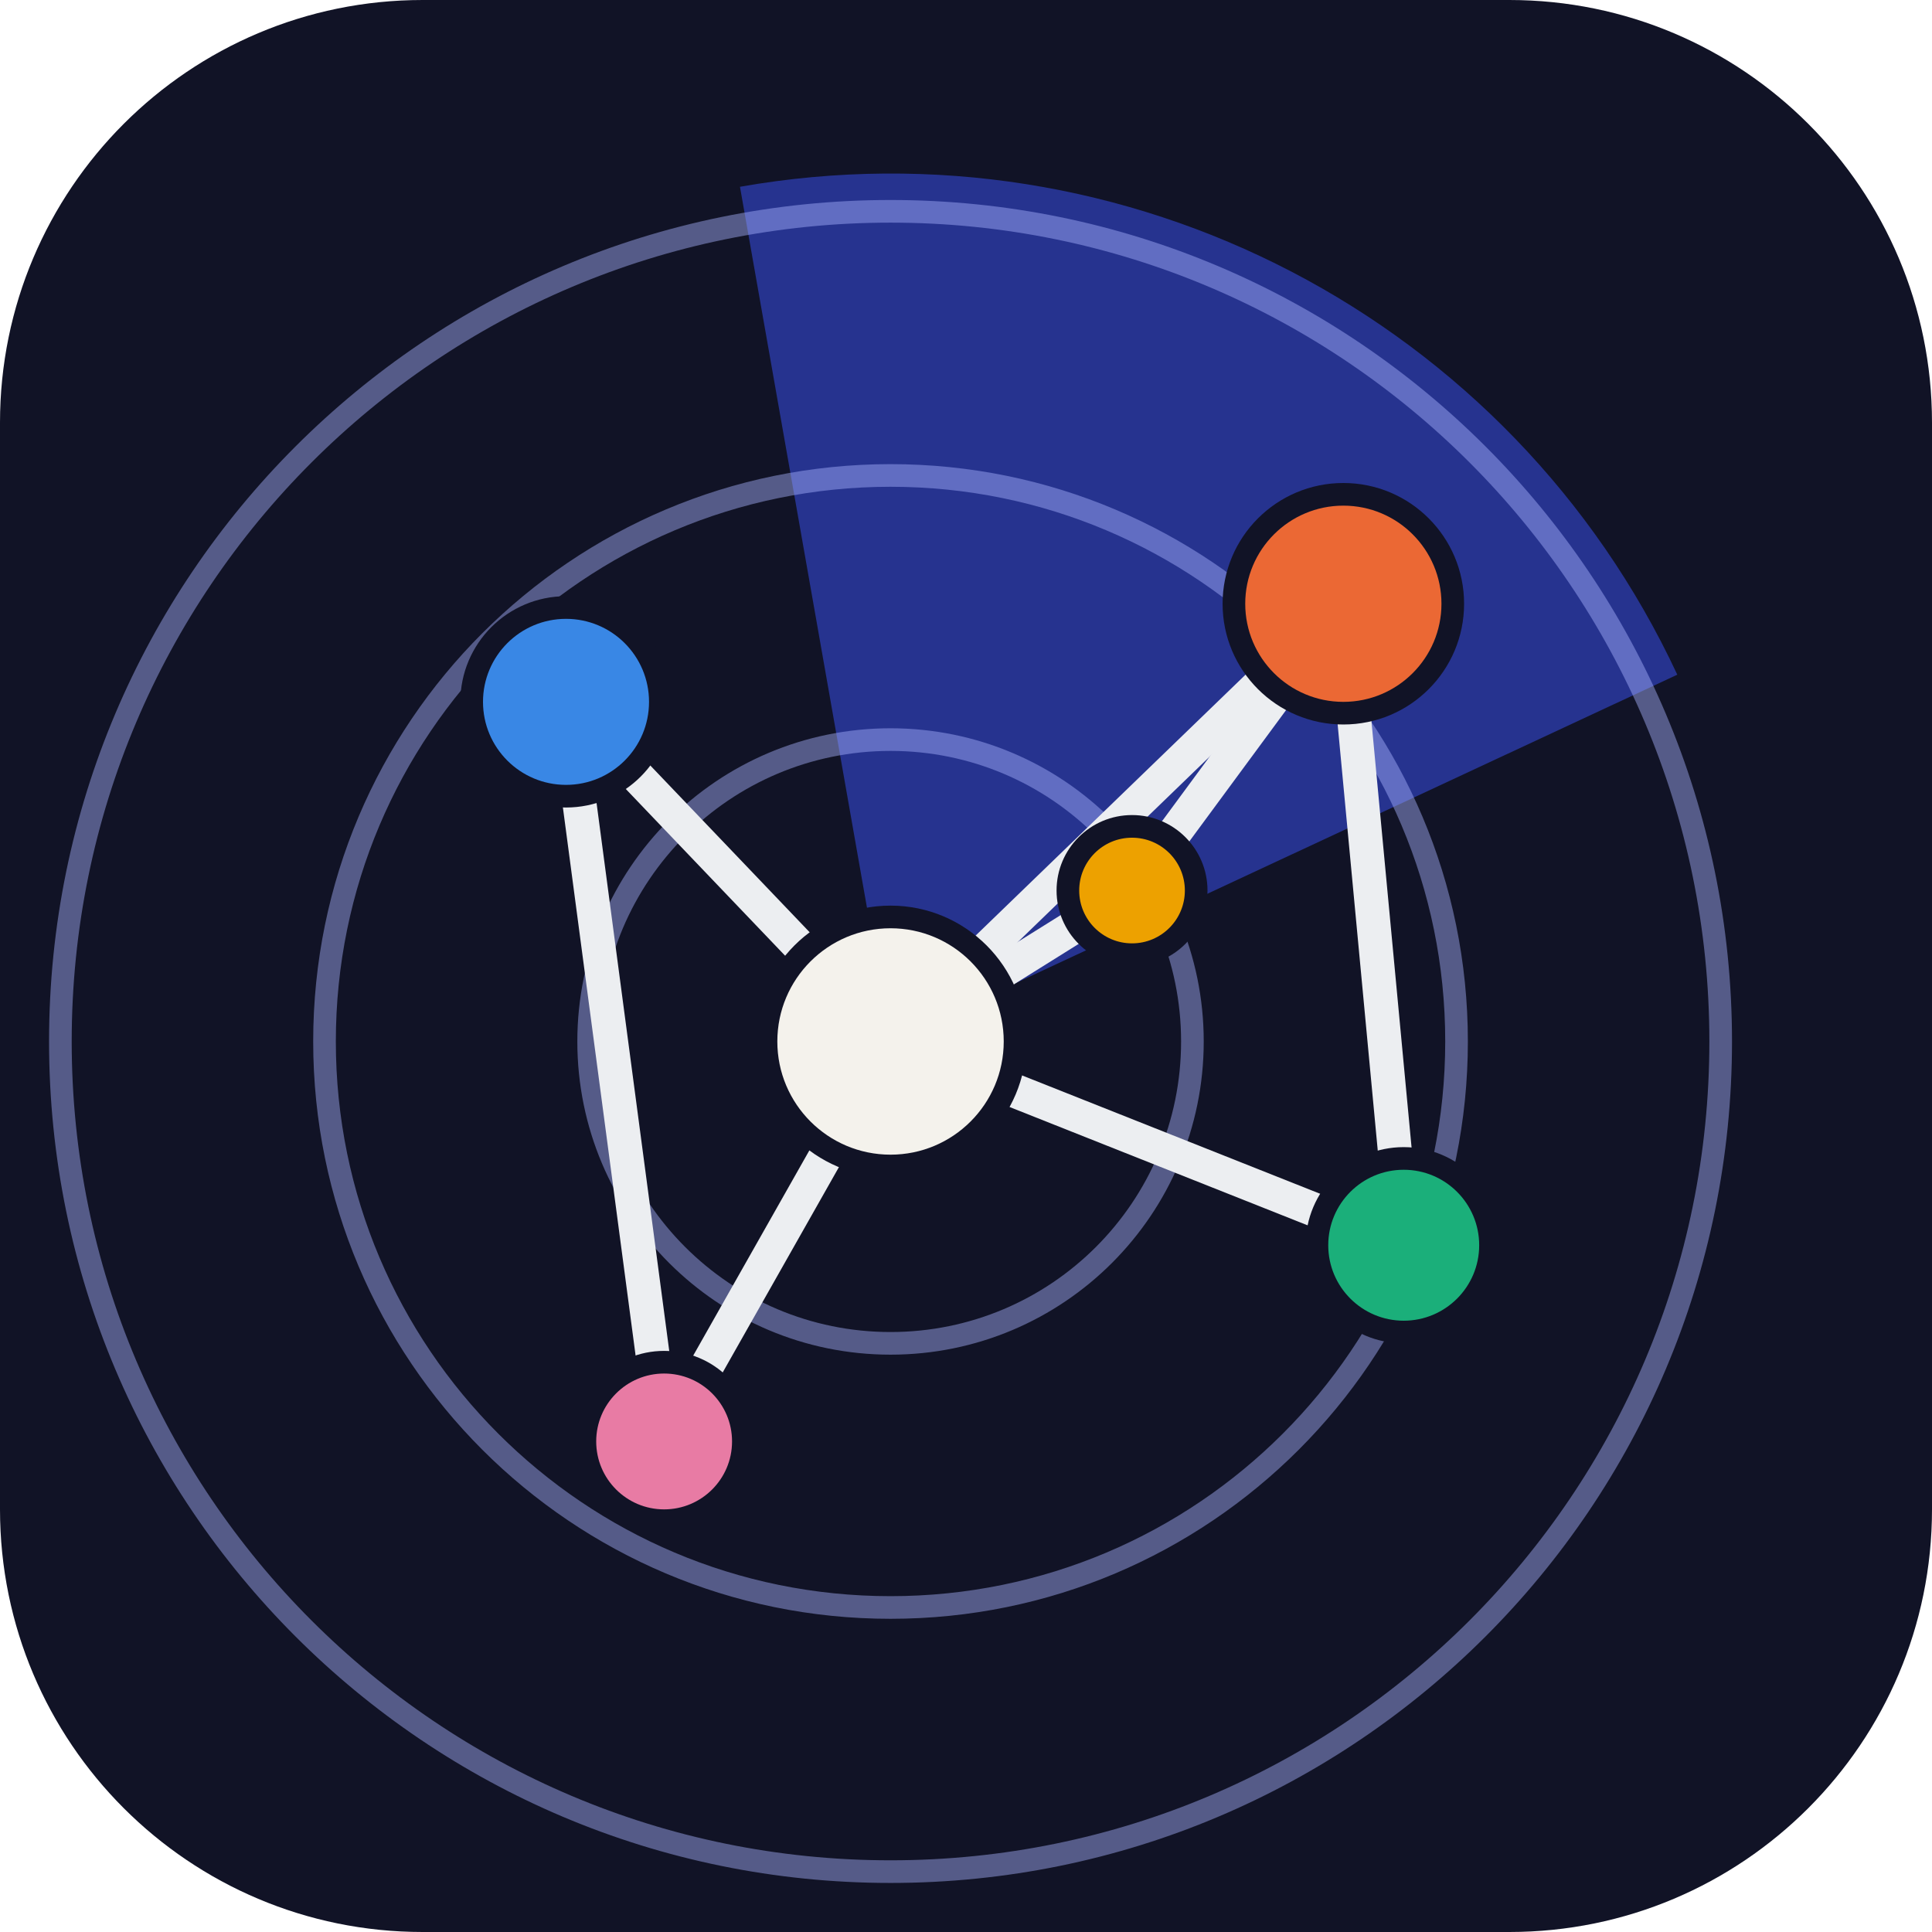
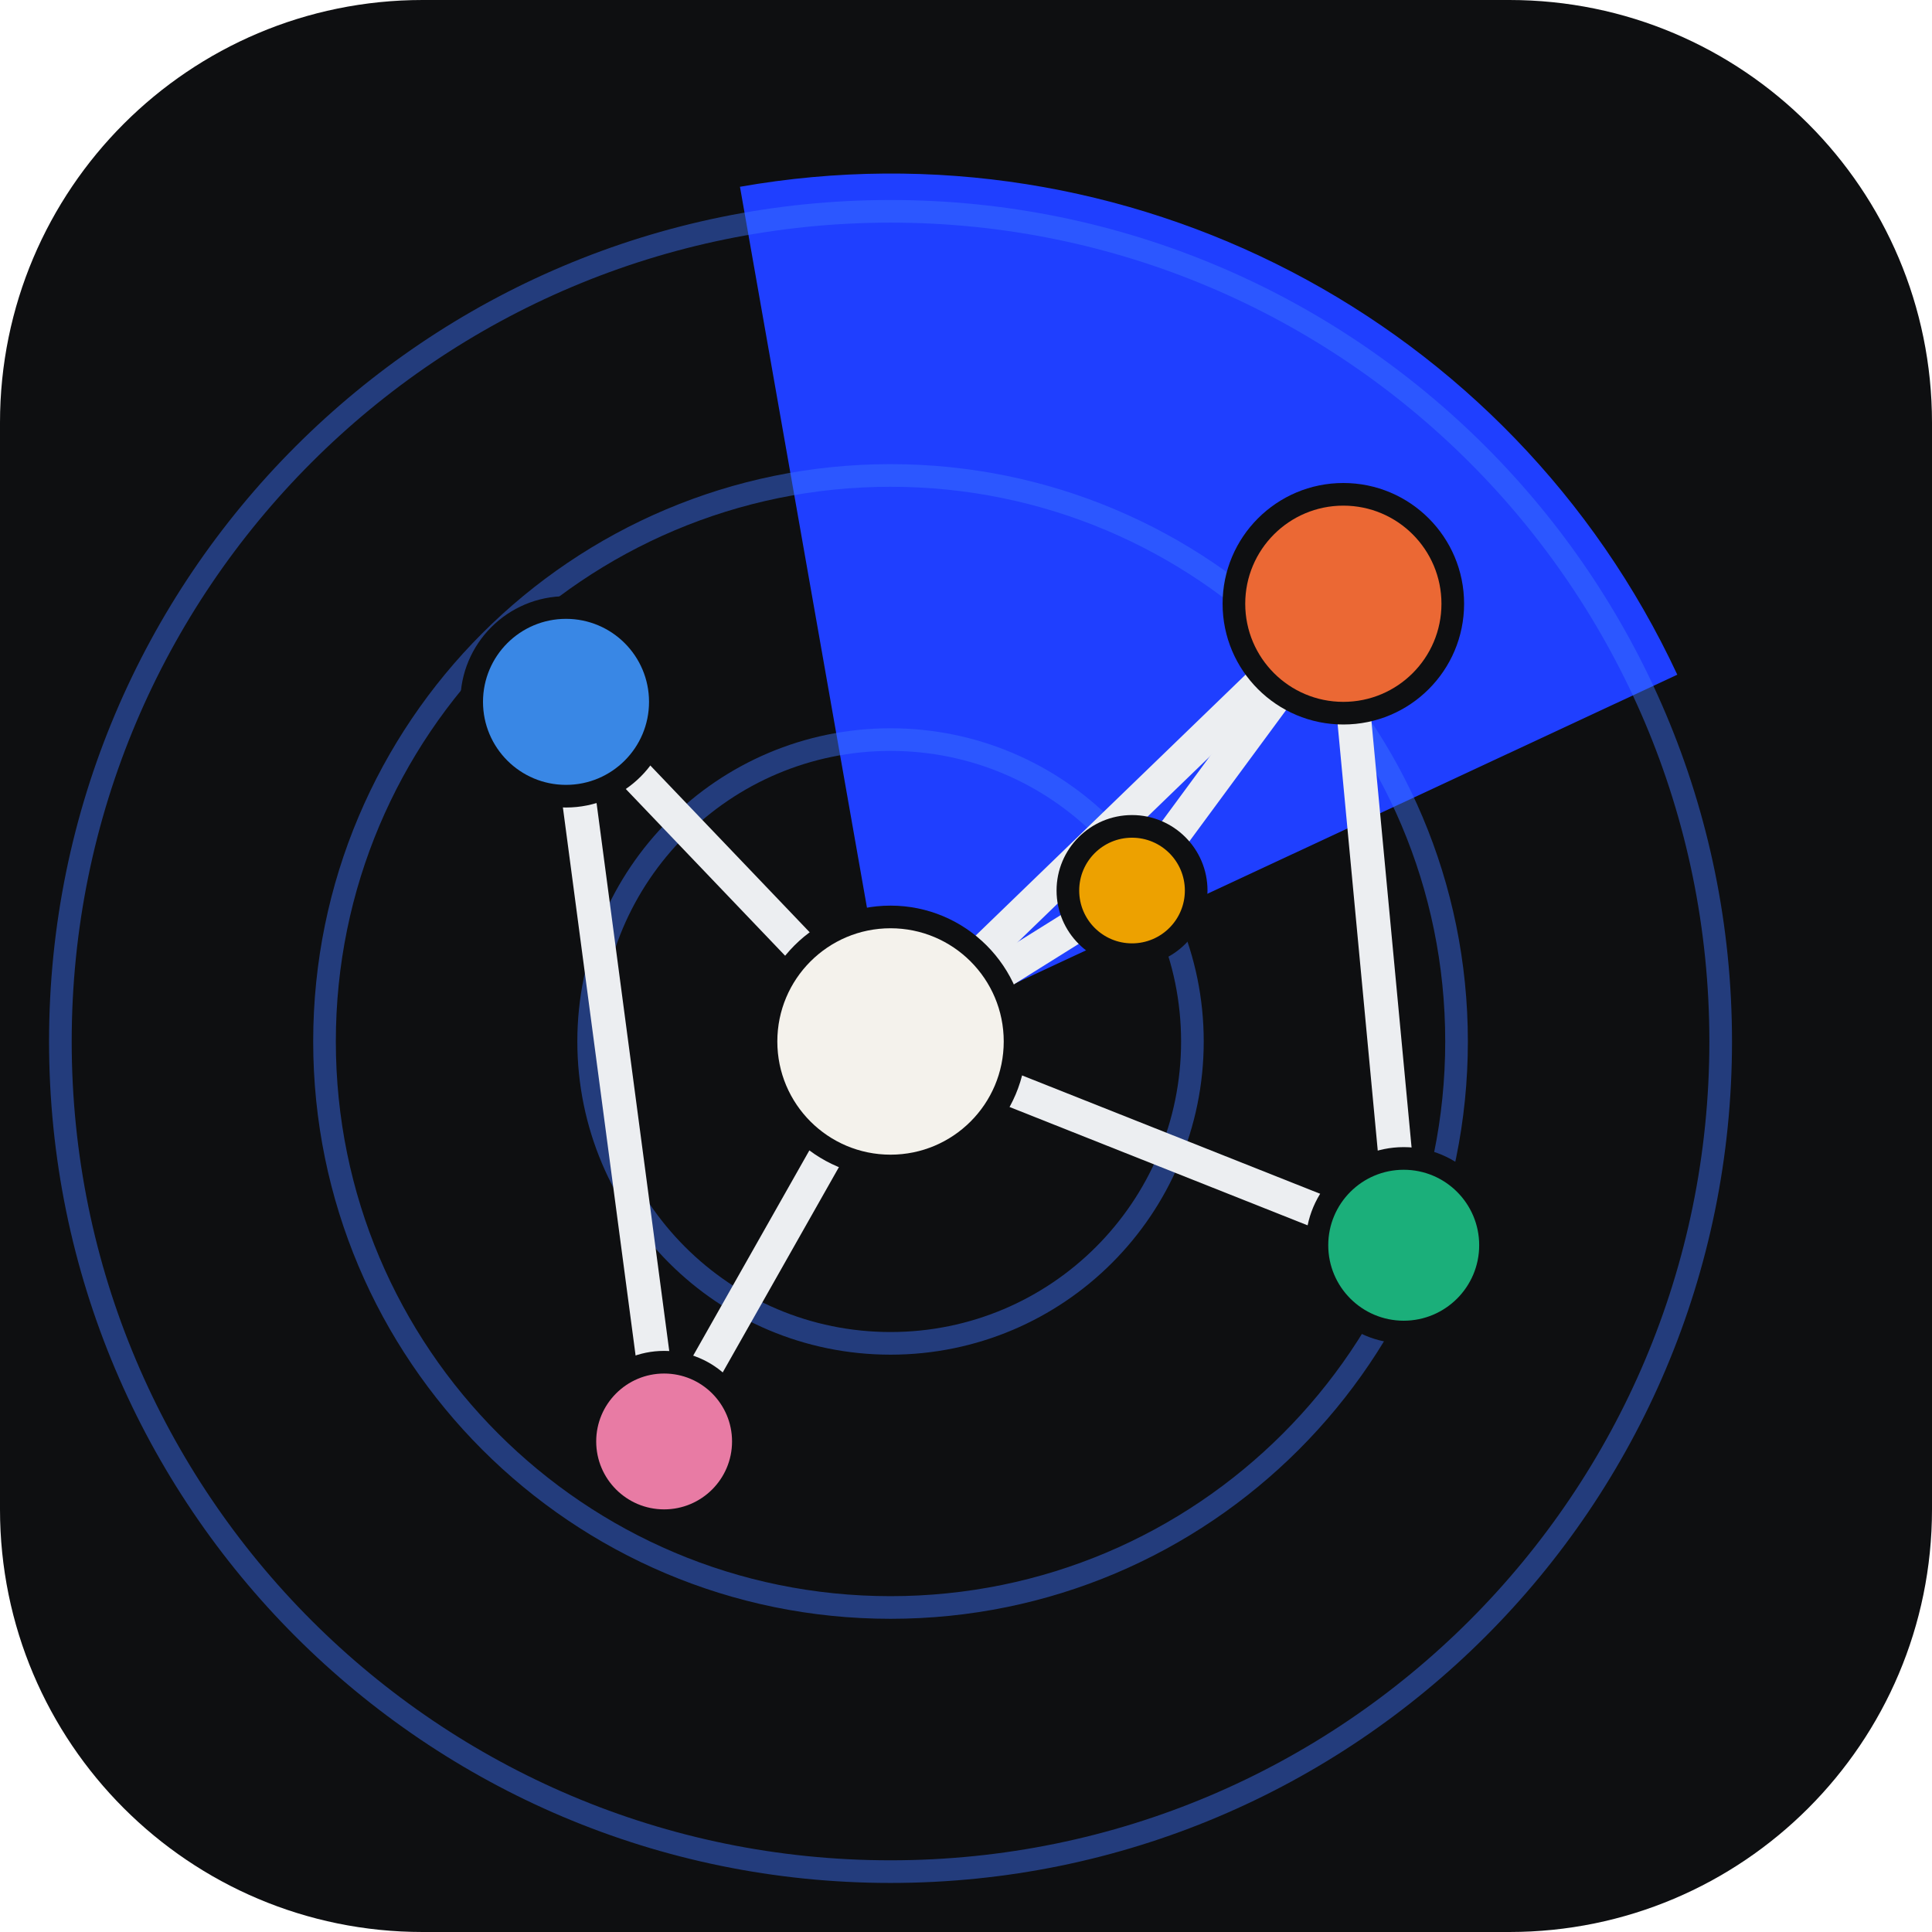
<svg xmlns="http://www.w3.org/2000/svg" viewBox="0 0 512 512" role="img" aria-label="EconRadar">
-   <rect width="512" height="512" rx="112" fill="#111326" />
-   <path d="M236 276L196.1 49.5A230 230 0 0 1 444.5 178.8Z" fill="#26338f" />
-   <circle cx="236" cy="276" r="80" fill="none" stroke="#a9b4ff" stroke-opacity=".45" stroke-width="6" />
-   <circle cx="236" cy="276" r="150" fill="none" stroke="#a9b4ff" stroke-opacity=".45" stroke-width="6" />
-   <circle cx="236" cy="276" r="220" fill="none" stroke="#a9b4ff" stroke-opacity=".45" stroke-width="6" />
+   <rect width="512" height="512" rx="112" fill="#0e0f11" />
+   <path d="M236 276L196.1 49.5A230 230 0 0 1 444.5 178.8Z" fill="#1f3fff" />
+   <circle cx="236" cy="276" r="80" fill="none" stroke="#3d74ff" stroke-opacity=".45" stroke-width="6" />
+   <circle cx="236" cy="276" r="150" fill="none" stroke="#3d74ff" stroke-opacity=".45" stroke-width="6" />
+   <circle cx="236" cy="276" r="220" fill="none" stroke="#3d74ff" stroke-opacity=".45" stroke-width="6" />
  <line x1="236" y1="276" x2="150" y2="186" stroke="#eceef1" stroke-width="9" stroke-linecap="round" />
  <line x1="236" y1="276" x2="356" y2="160" stroke="#eceef1" stroke-width="9" stroke-linecap="round" />
  <line x1="236" y1="276" x2="372" y2="330" stroke="#eceef1" stroke-width="9" stroke-linecap="round" />
  <line x1="236" y1="276" x2="176" y2="382" stroke="#eceef1" stroke-width="9" stroke-linecap="round" />
  <line x1="236" y1="276" x2="300" y2="236" stroke="#eceef1" stroke-width="9" stroke-linecap="round" />
  <line x1="356" y1="160" x2="300" y2="236" stroke="#eceef1" stroke-width="9" stroke-linecap="round" />
  <line x1="356" y1="160" x2="372" y2="330" stroke="#eceef1" stroke-width="9" stroke-linecap="round" />
  <line x1="150" y1="186" x2="176" y2="382" stroke="#eceef1" stroke-width="9" stroke-linecap="round" />
-   <circle cx="236" cy="276" r="36" fill="#111326" />
+   <circle cx="236" cy="276" r="36" fill="#0e0f11" />
  <circle cx="236" cy="276" r="30" fill="#f4f2ec" />
-   <circle cx="150" cy="186" r="28" fill="#111326" />
+   <circle cx="150" cy="186" r="28" fill="#0e0f11" />
  <circle cx="150" cy="186" r="22" fill="#3987e5" />
-   <circle cx="356" cy="160" r="32" fill="#111326" />
+   <circle cx="356" cy="160" r="32" fill="#0e0f11" />
  <circle cx="356" cy="160" r="26" fill="#eb6834" />
-   <circle cx="372" cy="330" r="26" fill="#111326" />
+   <circle cx="372" cy="330" r="26" fill="#0e0f11" />
  <circle cx="372" cy="330" r="20" fill="#1baf7a" />
-   <circle cx="176" cy="382" r="24" fill="#111326" />
+   <circle cx="176" cy="382" r="24" fill="#0e0f11" />
  <circle cx="176" cy="382" r="18" fill="#e87ba4" />
-   <circle cx="300" cy="236" r="20" fill="#111326" />
+   <circle cx="300" cy="236" r="20" fill="#0e0f11" />
  <circle cx="300" cy="236" r="14" fill="#eda100" />
</svg>
